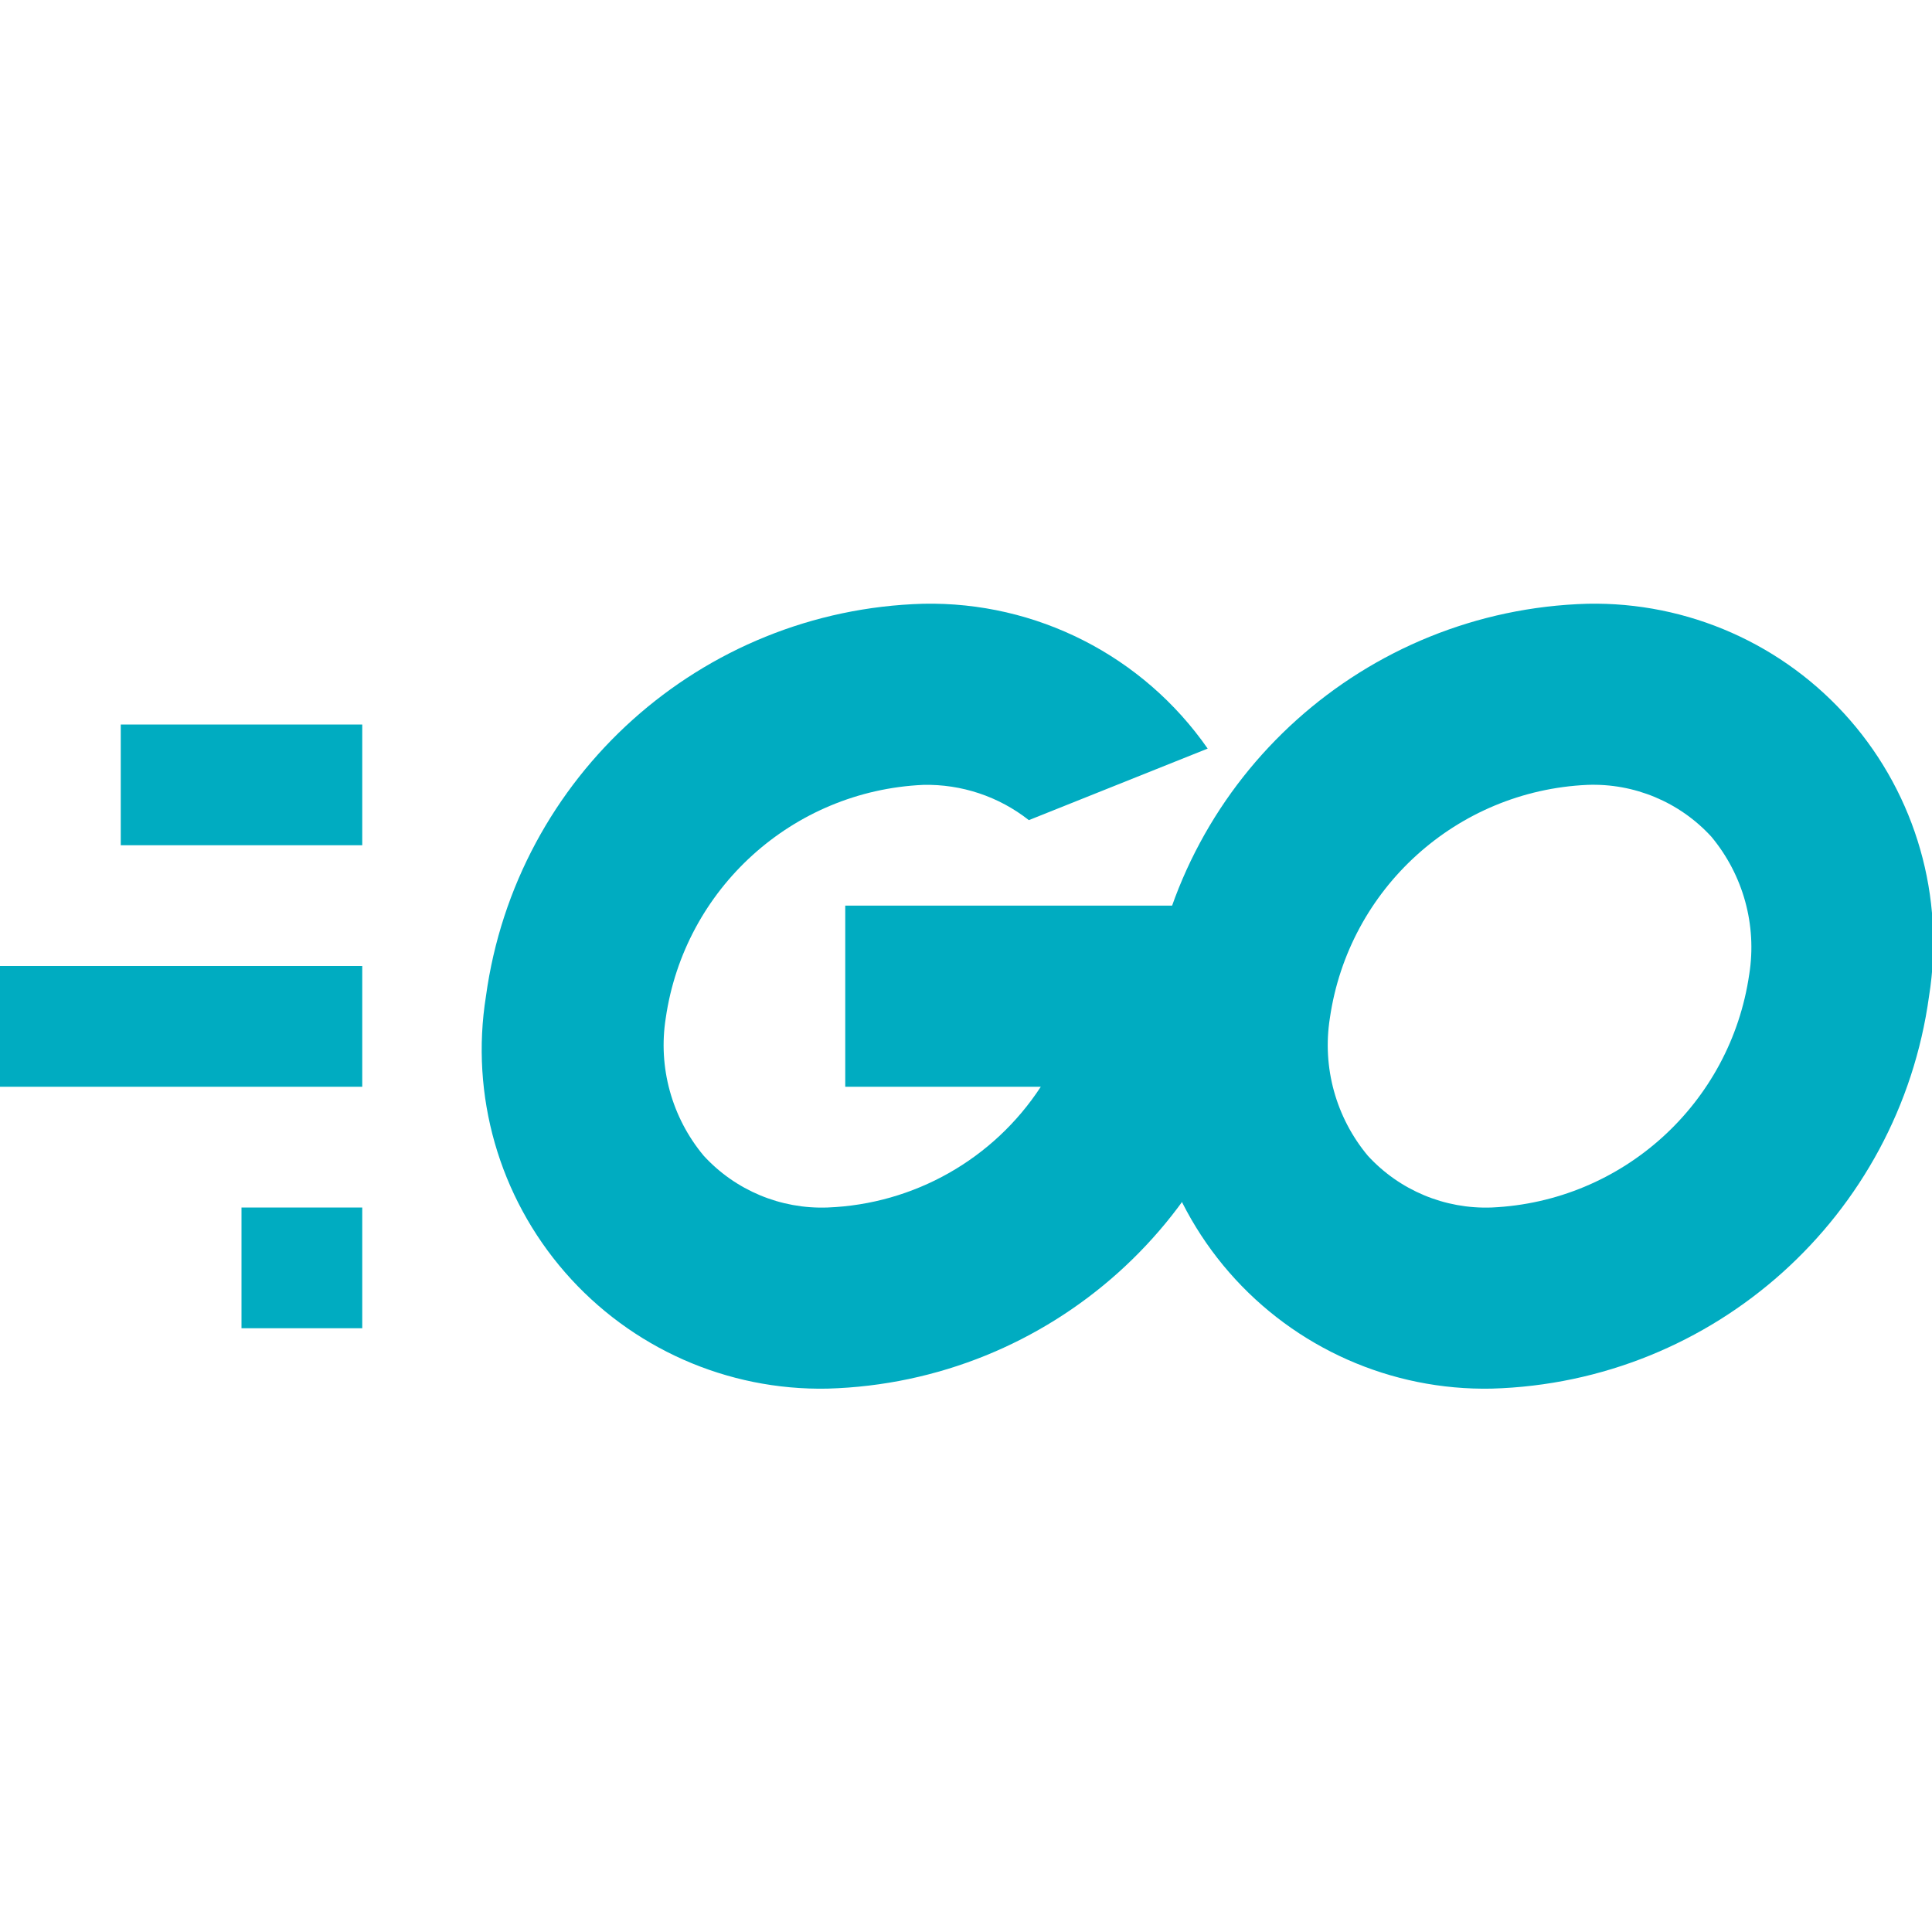
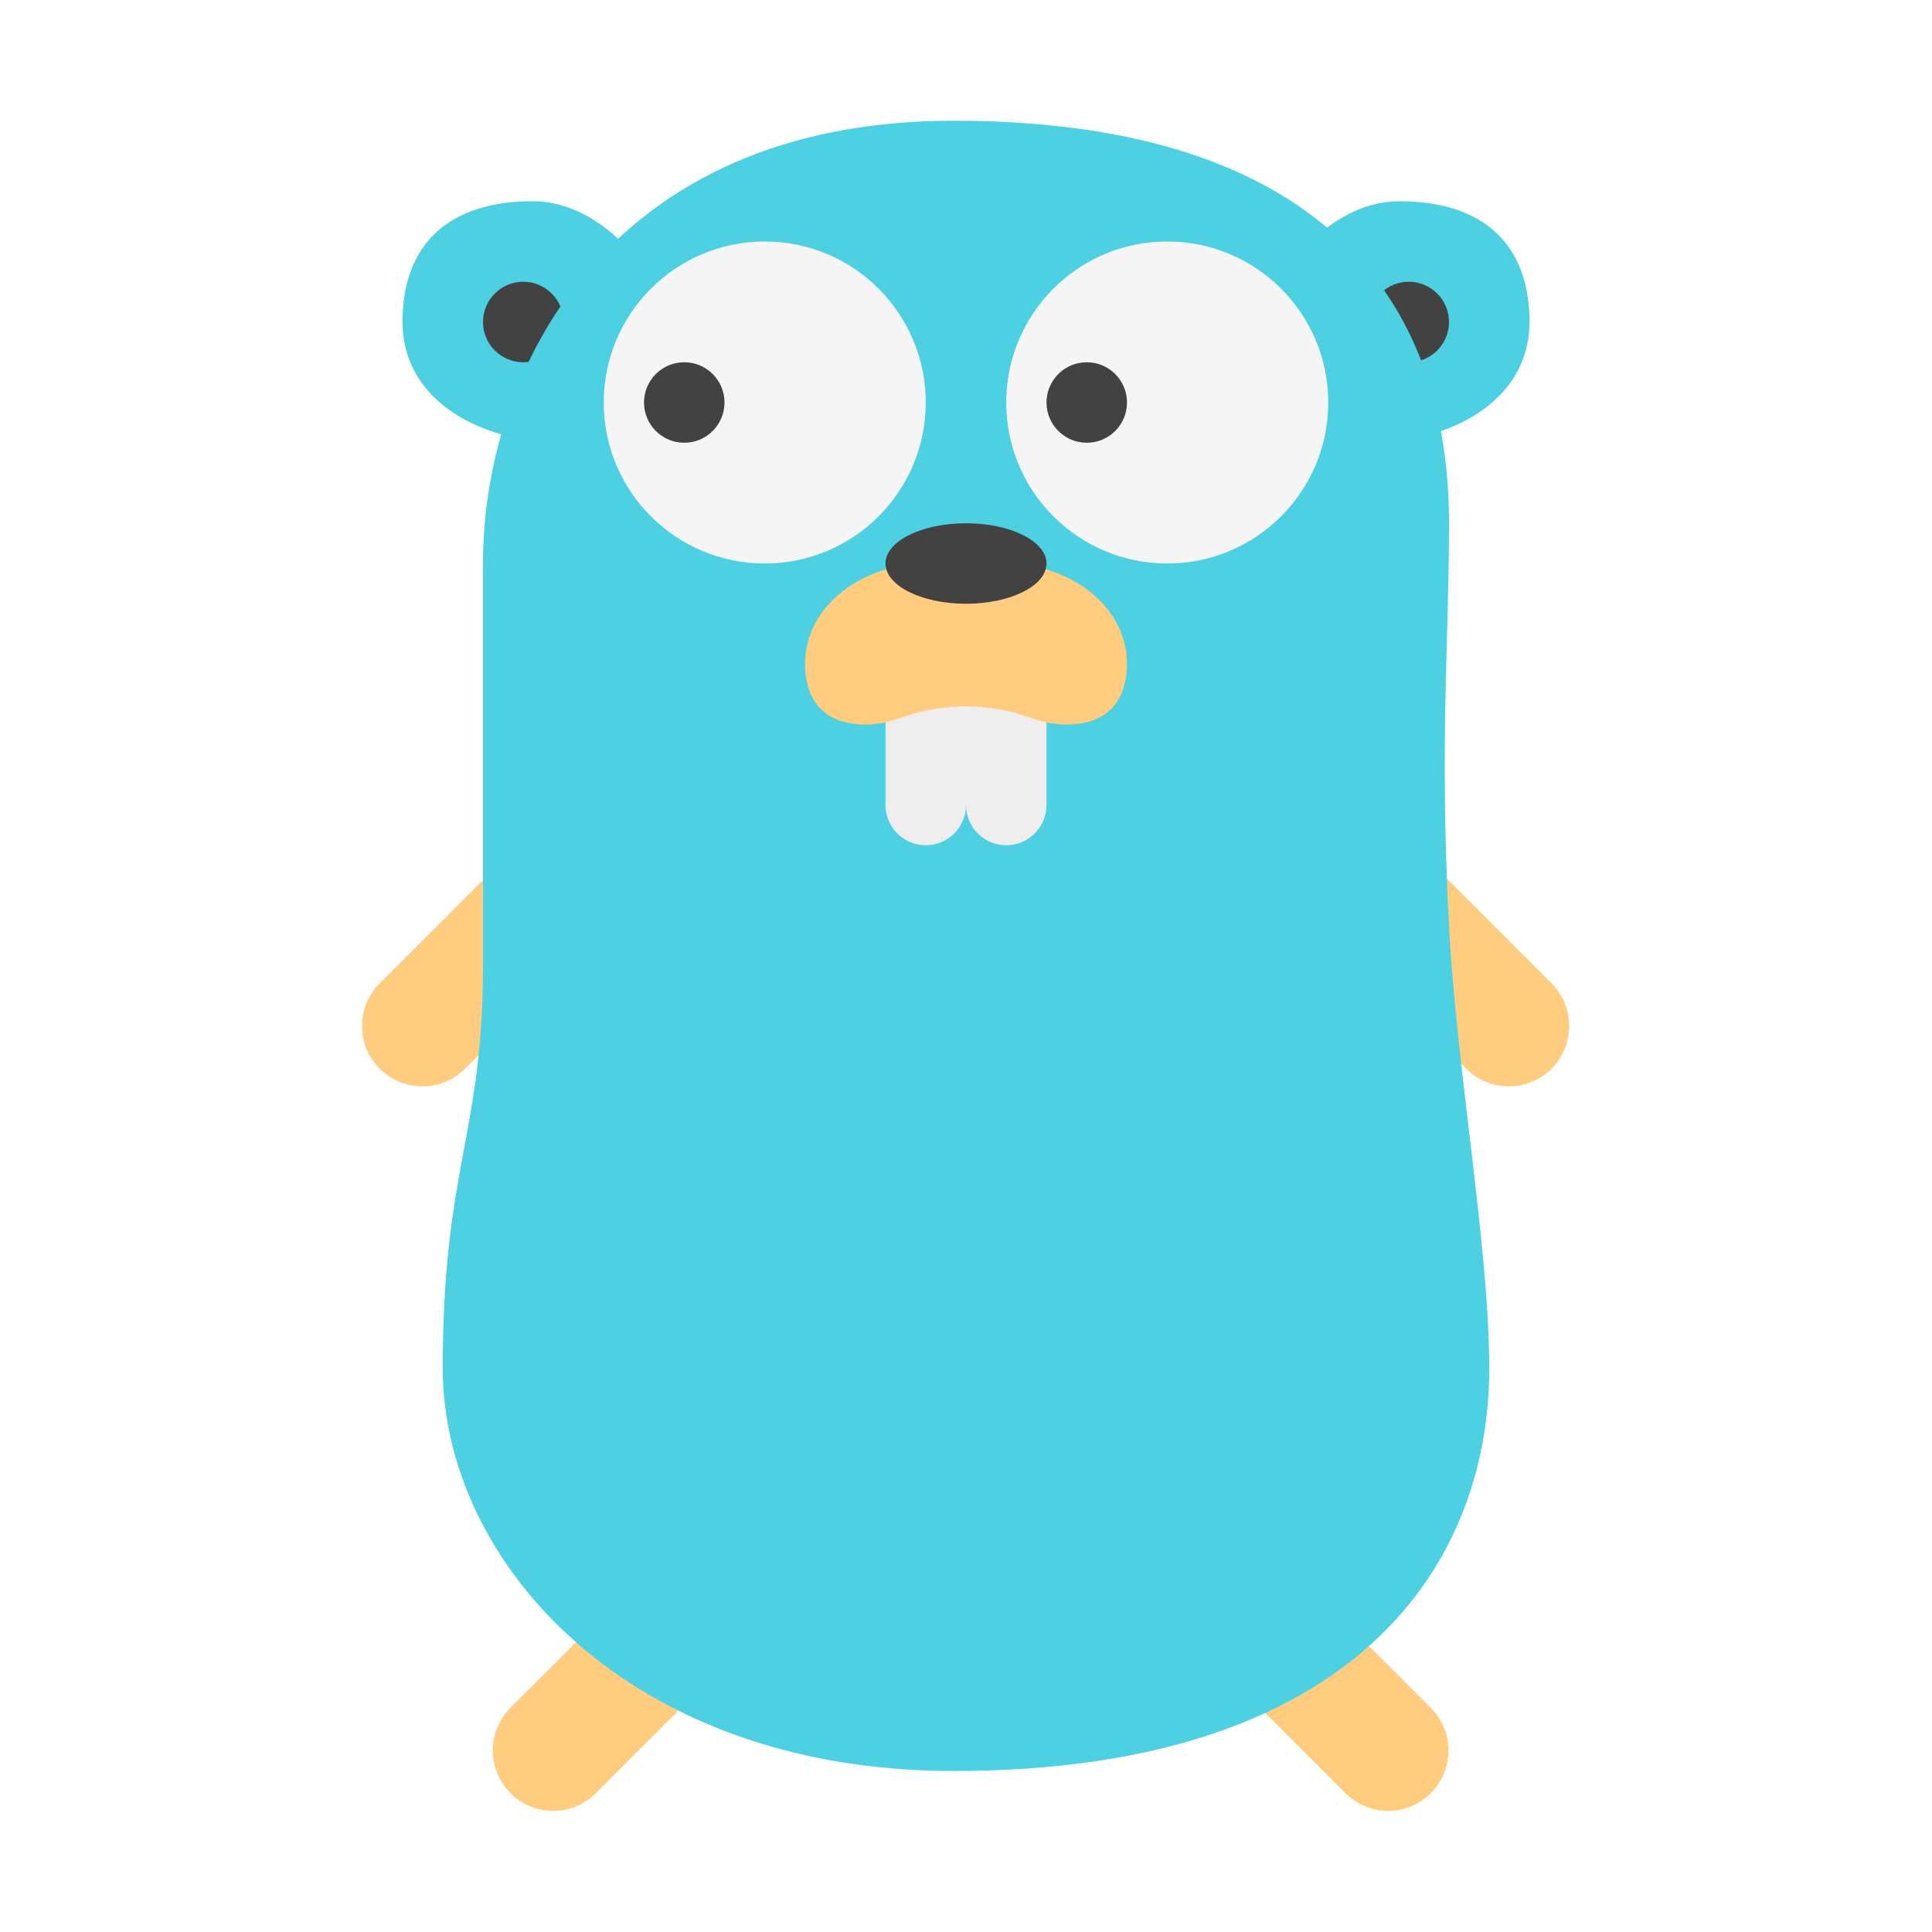
- <svg xmlns="http://www.w3.org/2000/svg" viewBox="0 0 32 32">
-   <path fill="#00acc1" d="M2 12h4v2H2zm-2 4h6v2H0zm4 4h2v2H4zm16.954-5H14v3h3.239a4.42 4.42 0 0 1-3.531 2 2.65 2.65 0 0 1-2.053-.858 2.86 2.86 0 0 1-.628-2.28A4.515 4.515 0 0 1 15.292 13a2.73 2.73 0 0 1 1.749.584l2.962-1.185A5.6 5.6 0 0 0 15.292 10a7.526 7.526 0 0 0-7.243 6.5 5.614 5.614 0 0 0 5.659 6.5 7.526 7.526 0 0 0 7.243-6.5 6.4 6.4 0 0 0 .003-1.5" />
-   <path fill="#00acc1" d="M26.292 10a7.526 7.526 0 0 0-7.243 6.5 5.614 5.614 0 0 0 5.659 6.5 7.526 7.526 0 0 0 7.243-6.5 5.614 5.614 0 0 0-5.659-6.5m2.681 6.137A4.515 4.515 0 0 1 24.708 20a2.65 2.65 0 0 1-2.053-.858 2.86 2.86 0 0 1-.628-2.28A4.515 4.515 0 0 1 26.292 13a2.65 2.65 0 0 1 2.053.858 2.86 2.86 0 0 1 .628 2.28Z" />
+ <svg xmlns="http://www.w3.org/2000/svg" viewBox="0 0 48 48" width="96px" height="96px">
+   <path fill="#ffcc80" d="M35.547 42.431l-3.182-3.182-2.121 2.121 3.182 3.182c.586.586 1.536.586 2.121 0S36.133 43.017 35.547 42.431zM38.547 24.431l-3.182-3.182-2.121 2.121 3.182 3.182c.586.586 1.536.586 2.121 0S39.133 25.017 38.547 24.431zM12.683 42.431l3.182-3.182 2.121 2.121-3.182 3.182c-.586.586-1.536.586-2.121 0S12.097 43.017 12.683 42.431zM9.433 24.431l3.182-3.182 2.121 2.121-3.182 3.182c-.586.586-1.536.586-2.121 0S8.847 25.017 9.433 24.431z" />
+   <path fill="#4dd0e1" d="M38 8c0-1.933-1.149-3-3.231-3S31 7.567 31 9.5c0 1 1.923 1.5 3 1.5C36.082 11 38 9.933 38 8zM10 8c0-1.933 1.149-3 3.231-3S17 7.567 17 9.5c0 1-1.923 1.5-3 1.5C11.918 11 10 9.933 10 8z" />
+   <path fill="#424242" d="M35 7A1 1 0 1 0 35 9 1 1 0 1 0 35 7zM13 7A1 1 0 1 0 13 9 1 1 0 1 0 13 7z" />
+   <path fill="#4dd0e1" d="M37,34c0,4.774-3.219,10-13.31,10C15.568,44,11,38.774,11,34c0-5,1-5.806,1-10c0-4.688,0-7,0-10 c0-4.774,3.076-11,11.69-11S36,6.991,36,13c0,3-0.237,5.453,0,10C36.186,26.562,37,31,37,34z" />
+   <g>
+     <path fill="#f5f5f5" d="M29 6A4 4 0 1 0 29 14 4 4 0 1 0 29 6zM19 6A4 4 0 1 0 19 14 4 4 0 1 0 19 6z" />
+   </g>
+   <g>
+     <path fill="#eee" d="M24 20c0 .552.448 1 1 1s1-.448 1-1v-3h-2V20zM22 20c0 .552.448 1 1 1s1-.448 1-1v-3h-2V20z" />
+   </g>
+   <path fill="#ffcc80" d="M26.5,18c-0.412,0-0.653-0.085-1.011-0.205c-0.975-0.328-2.021-0.326-2.996,0.002 C22.138,17.916,21.91,18,21.5,18c-1.334,0-1.5-1-1.5-1.5c0-1.5,1.5-2.5,3-2.5c0.835,0,1.165,0,2,0c1.5,0,3,1,3,2.5 C28,17,27.834,18,26.5,18z" />
+   <g>
+     <path fill="#424242" d="M27 9A1 1 0 1 0 27 11 1 1 0 1 0 27 9zM17 9A1 1 0 1 0 17 11 1 1 0 1 0 17 9zM24 13A2 1 0 1 0 24 15 2 1 0 1 0 24 13z" />
+   </g>
</svg>
